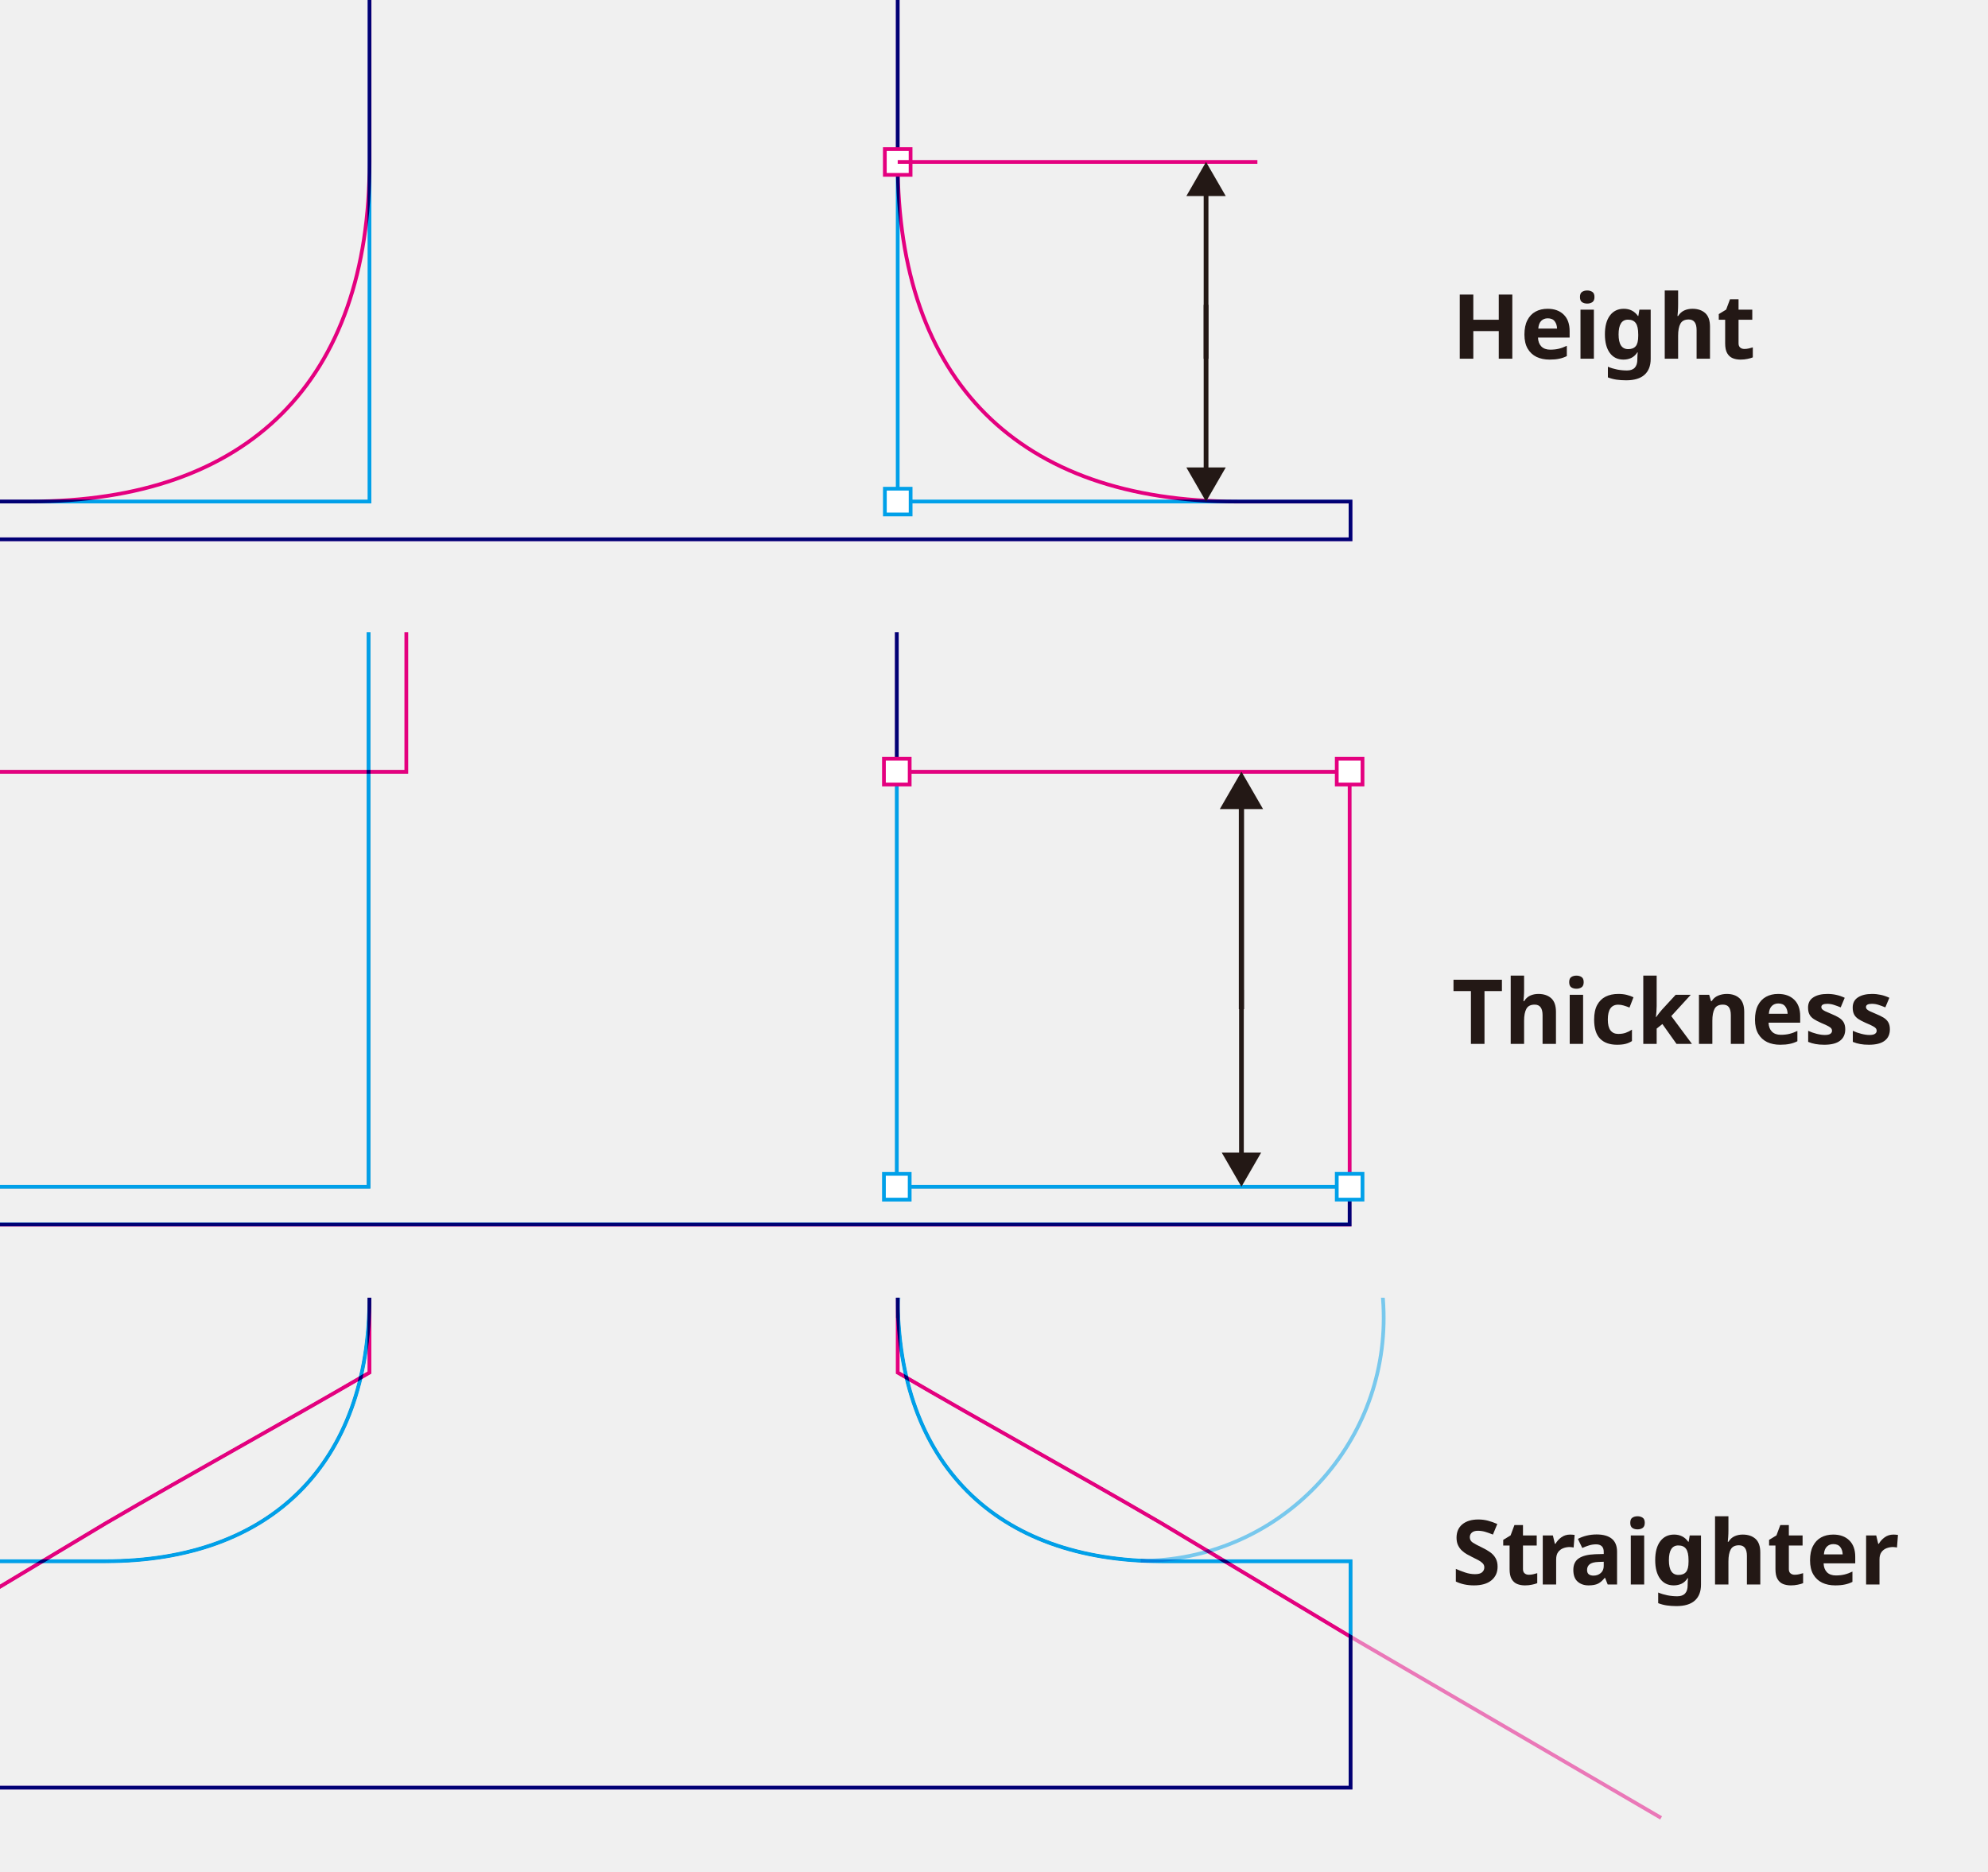
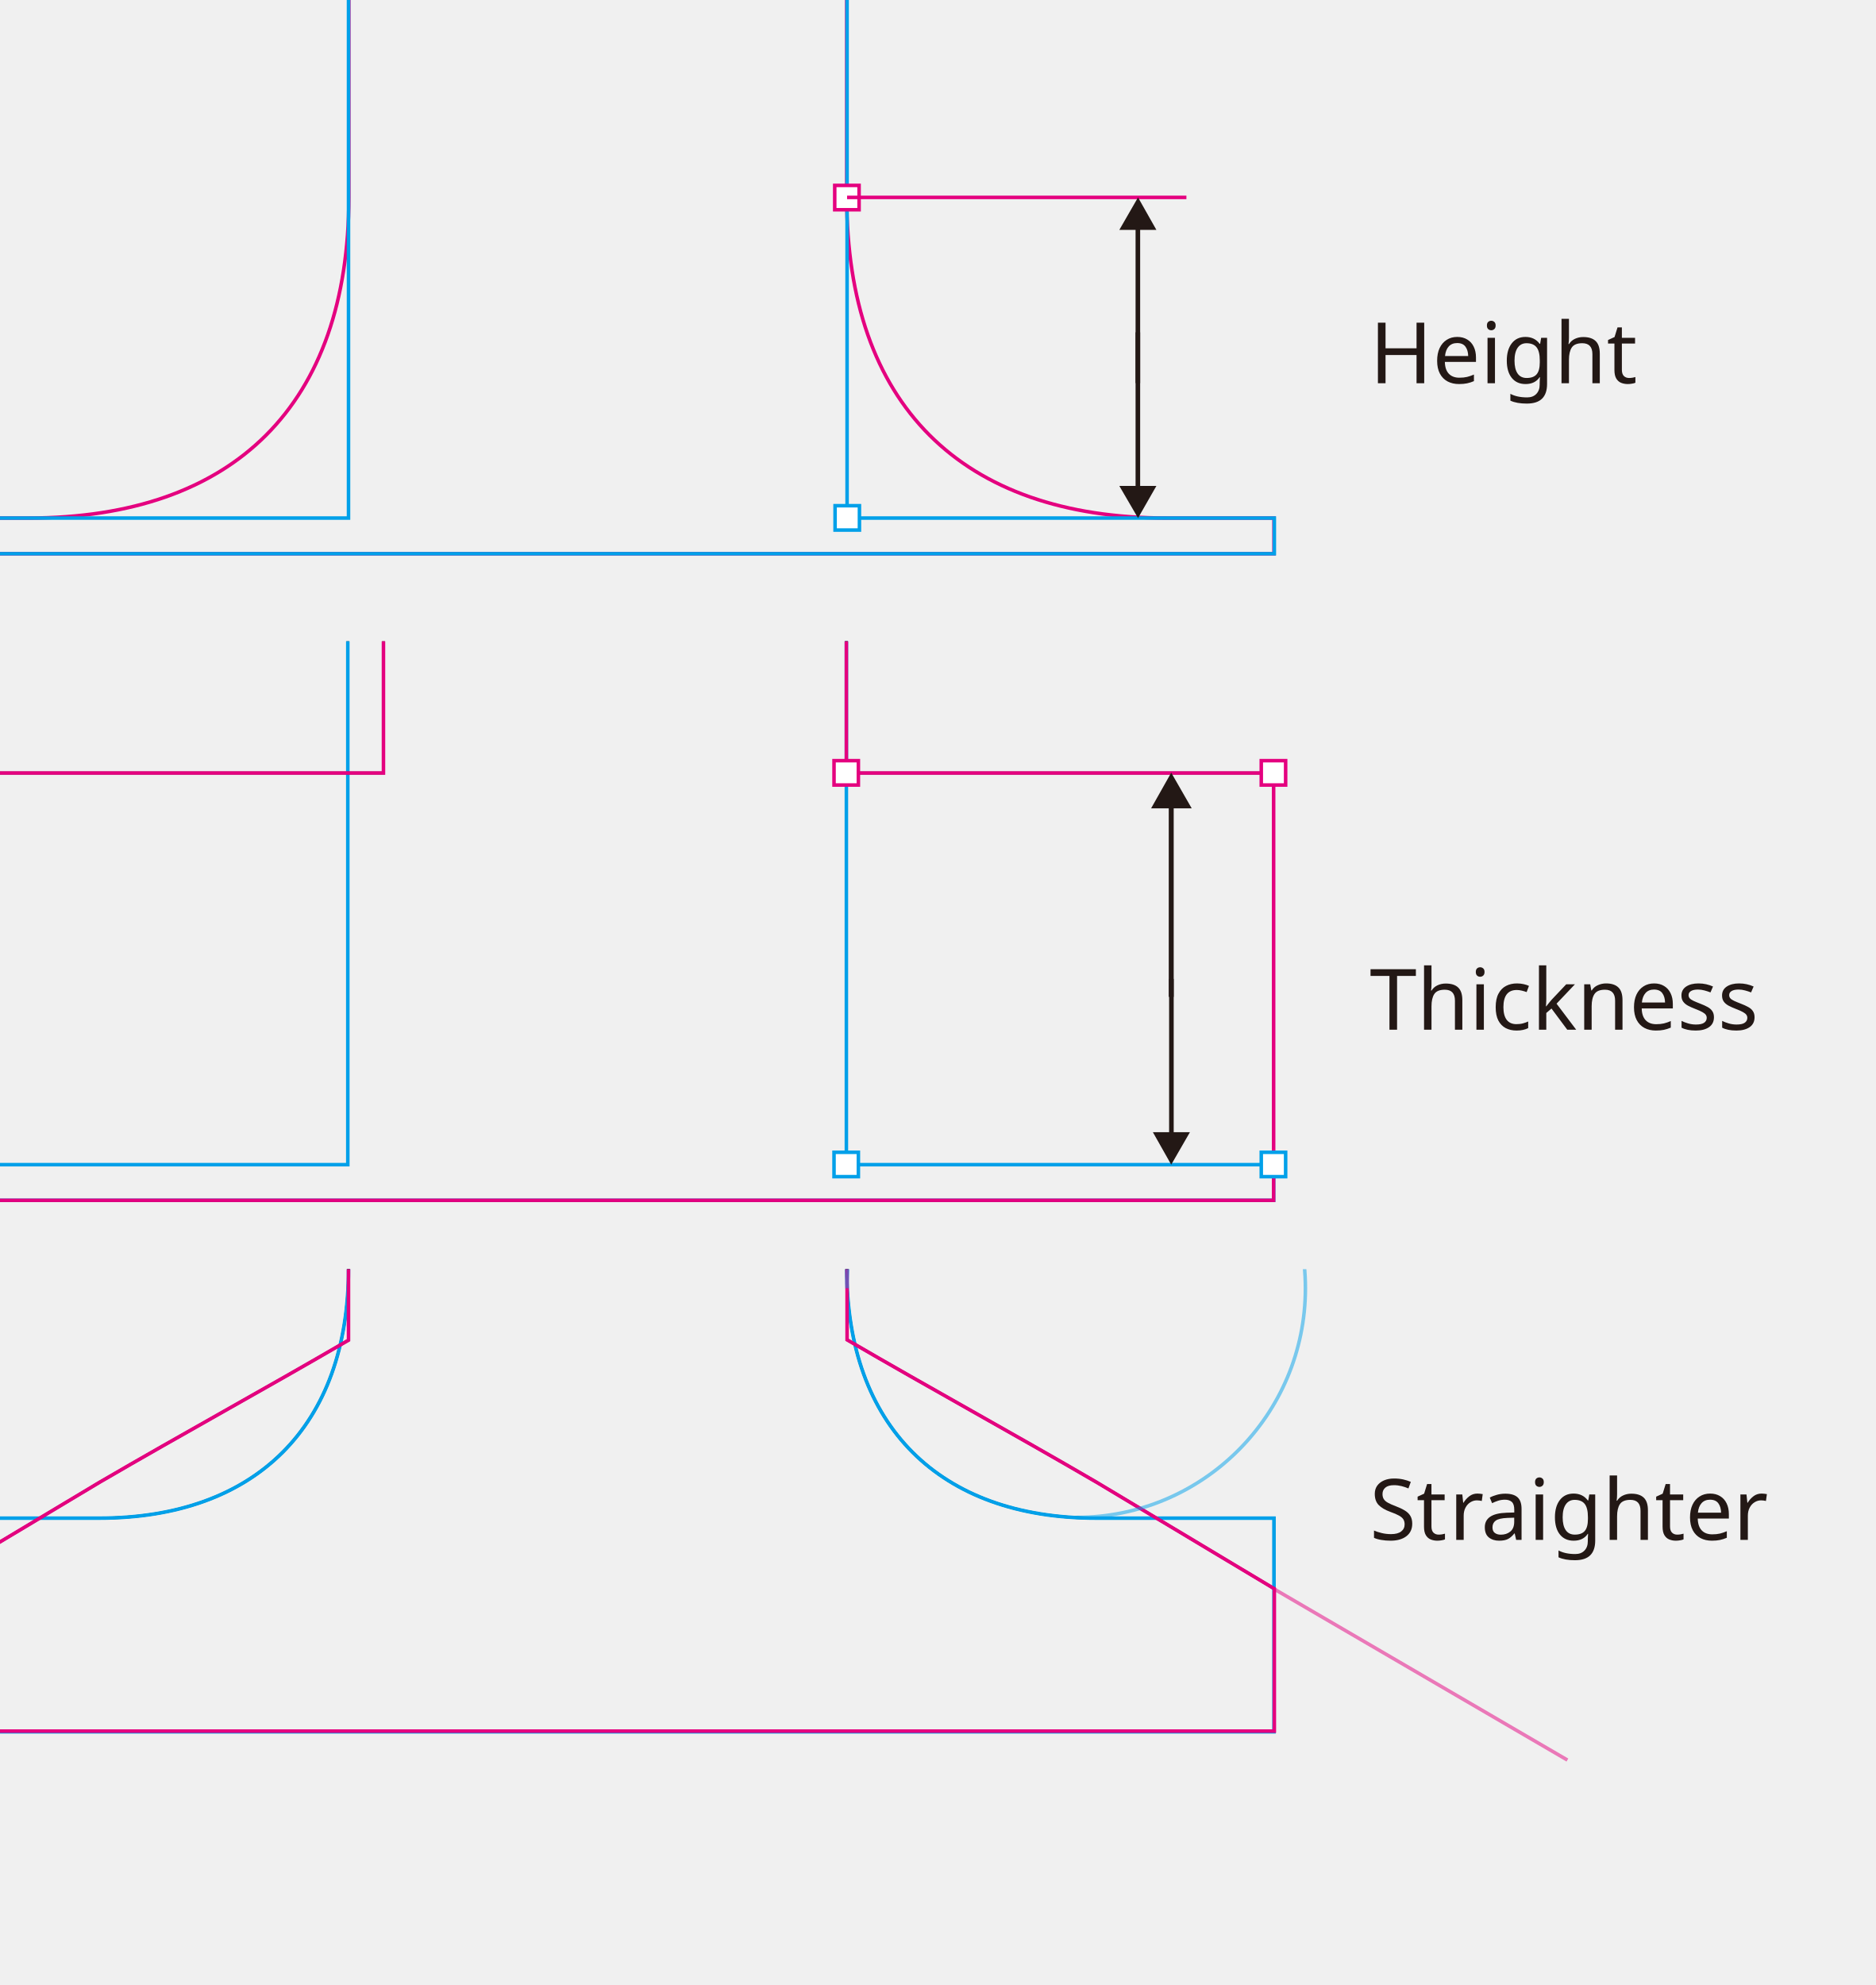
- <svg xmlns="http://www.w3.org/2000/svg" viewBox="0 0 531.22 500">
-   <defs>
-     <style>.cls-1,.cls-15,.cls-16,.cls-5,.cls-6,.cls-7{fill:none;}.cls-2{isolation:isolate;}.cls-3{clip-path:url(#clip-path);}.cls-15,.cls-16,.cls-4{mix-blend-mode:multiply;}.cls-5{stroke:#231815;stroke-width:0.79px;}.cls-15,.cls-6,.cls-8{stroke:#00a0e9;}.cls-12,.cls-16,.cls-7{stroke:#e4007f;}.cls-10,.cls-12,.cls-8{fill:#fff;}.cls-11,.cls-9{fill:#231815;}.cls-11{font-size:24px;font-family:FrutigerNeueLTCYR-Bold, Frutiger Neue LT CYR;font-weight:700;}.cls-13{letter-spacing:-0.02em;}.cls-14{clip-path:url(#clip-path-2);}.cls-15,.cls-16{opacity:0.5;}</style>
-     <clipPath id="clip-path">
-       <rect class="cls-1" y="168.95" width="531.22" height="186.34" />
-     </clipPath>
-     <clipPath id="clip-path-2">
-       <rect class="cls-1" y="346.75" width="531.22" height="153.25" />
-     </clipPath>
-   </defs>
-   <g class="cls-2">
-     <g id="レイヤー_1" data-name="レイヤー 1">
-       <g class="cls-3">
-         <g class="cls-4">
-           <path class="cls-5" d="M98.48-872.69h-121v-10.08H360.64v10.08h-121V317.09h121v10.08H-22.51V317.09h121V-872.69Z" />
-           <path class="cls-6" d="M98.48-872.69h-121v-10.08H360.64v10.08h-121V317.09h121v10.08H-22.51V317.09h121V-872.69Z" />
+ <svg xmlns="http://www.w3.org/2000/svg" xmlns:xlink="http://www.w3.org/1999/xlink" version="1.1" id="レイヤー_1" x="0px" y="0px" viewBox="0 0 531.2 562.1" style="enable-background:new 0 0 531.2 562.1;" xml:space="preserve">
+   <style type="text/css">
+ 	.st0{clip-path:url(#SVGID_2_);}
+ 	.st1{fill:none;stroke:#231815;stroke-width:0.79;}
+ 	.st2{fill:none;stroke:#00A0E9;}
+ 	.st3{fill:none;stroke:#E4007F;}
+ 	.st4{fill:#FFFFFF;stroke:#00A0E9;}
+ 	.st5{fill:#231815;}
+ 	.st6{fill:none;}
+ 	.st7{font-family:'FrutigerNeueLTCYR-Bold';}
+ 	.st8{font-size:24px;}
+ 	.st9{fill:#FFFFFF;stroke:#E4007F;}
+ 	.st10{clip-path:url(#SVGID_4_);}
+ 	.st11{opacity:0.5;fill:none;stroke:#00A0E9;enable-background:new    ;}
+ 	.st12{opacity:0.5;fill:none;stroke:#E4007F;enable-background:new    ;}
+ </style>
+   <g>
+     <g id="レイヤー_1_1_">
+       <g>
+         <defs>
+           <rect id="SVGID_1_" y="181.6" width="531.2" height="186.3" />
+         </defs>
+         <clipPath id="SVGID_2_">
+           <use xlink:href="#SVGID_1_" style="overflow:visible;" />
+         </clipPath>
+         <g class="st0">
+           <g>
+             <path class="st1" d="M98.5-860h-121v-10.1h383.2v10.1h-121V329.8h121v10.1H-22.5v-10.1h121L98.5-860L98.5-860z" />
+             <path class="st2" d="M98.5-860h-121v-10.1h383.2v10.1h-121V329.8h121v10.1H-22.5v-10.1h121L98.5-860L98.5-860z" />
+           </g>
+           <g>
+             <path class="st1" d="M108.6-749.1h-121v-121h373.1v121h-121v968h121v121H-12.4v-121h121V-749.1z" />
+             <path class="st3" d="M108.6-749.1h-121v-121h373.1v121h-121v968h121v121H-12.4v-121h121V-749.1z" />
+           </g>
+           <rect x="236.2" y="326.3" class="st4" width="6.9" height="6.9" />
+           <rect x="357.2" y="326.3" class="st4" width="6.9" height="6.9" />
+           <polygon class="st5" points="331.1,277.2 331.1,320.6 326.5,320.6 331.7,329.8 337,320.6 332.4,320.6 332.4,277.2     " />
+           <line class="st6" x1="331.7" y1="282.3" x2="331.7" y2="218.8" />
+           <polygon class="st5" points="332.4,282.3 332.4,228.9 337.5,228.9 331.7,218.8 326,228.9 331,228.9 331,282.3     " />
+           <text transform="matrix(1 0 0 1 387.91 291.5889)" class="st5 st7 st8">Thickness</text>
+           <rect x="357.2" y="215.4" class="st9" width="6.9" height="6.9" />
+           <rect x="236.2" y="215.4" class="st9" width="6.9" height="6.9" />
        </g>
-         <g class="cls-4">
-           <path class="cls-5" d="M108.57-761.77h-121v-121H360.64v121h-121v968h121v121H-12.43v-121h121v-968Z" />
-           <path class="cls-7" d="M108.57-761.77h-121v-121H360.64v121h-121v968h121v121H-12.43v-121h121v-968Z" />
+       </g>
+       <g>
+         <path class="st3" d="M98.7-952.3c0-58.5-32.3-90.7-90.8-90.7h-30.2v-10.1h383.1v10.1h-30.2c-58.5,0-90.8,32.3-90.8,90.7V55.9     c0,58.5,32.3,90.8,90.8,90.8h30.2v10.1H-22.3v-10.1H8c58.5,0,90.8-32.3,90.8-90.8L98.7-952.3L98.7-952.3z" />
+       </g>
+       <g>
+         <path class="st2" d="M98.7-1043.1h-121v-10.1h383.2v10.1h-121V146.7h121v10.1H-22.3v-10.1h121L98.7-1043.1L98.7-1043.1z" />
+       </g>
+       <rect x="236.5" y="143.2" class="st4" width="6.9" height="6.9" />
+       <rect x="236.4" y="52.5" class="st9" width="6.9" height="6.9" />
+       <line class="st3" x1="239.9" y1="55.9" x2="336" y2="55.9" />
+       <polygon class="st5" points="321.6,94.1 321.6,137.6 317,137.6 322.3,146.7 327.5,137.6 322.9,137.6 322.9,94.1   " />
+       <line class="st6" x1="322.3" y1="108.5" x2="322.3" y2="55.9" />
+       <polygon class="st5" points="322.9,108.5 322.9,65.1 327.5,65.1 322.3,55.9 317,65.1 321.6,65.1 321.6,108.5   " />
+       <text transform="matrix(1 0 0 1 387.91 108.5189)" class="st5 st7 st8">Height</text>
+       <text transform="matrix(1 0 0 1 387.91 436.0489)" class="st5 st7 st8">St</text>
+       <text transform="matrix(1 0 0 1 410.37 436.0489)" class="st5 st7 st8">r</text>
+       <text transform="matrix(1 0 0 1 419.4 436.0489)" class="st5 st7 st8">aighter</text>
+       <g>
+         <defs>
+           <rect id="SVGID_3_" y="359.4" width="531.2" height="153.2" />
+         </defs>
+         <clipPath id="SVGID_4_">
+           <use xlink:href="#SVGID_3_" style="overflow:visible;" />
+         </clipPath>
+         <g class="st10">
+           <g>
+             <path class="st1" d="M98.7-588.5c0-44.4-26.2-70.6-70.6-70.6h-50.4v-60.5h383.1v60.5h-50.4c-44.4,0-70.6,26.2-70.6,70.6v947.8       c0,44.4,26.2,70.6,70.6,70.6h50.4v60.5H-22.3v-60.5h50.4c44.4,0,70.6-26.2,70.6-70.6V-588.5z" />
+             <path class="st2" d="M98.7-588.5c0-44.4-26.2-70.6-70.6-70.6h-50.4v-60.5h383.1v60.5h-50.4c-44.4,0-70.6,26.2-70.6,70.6v947.8       c0,44.4,26.2,70.6,70.6,70.6h50.4v60.5H-22.3v-60.5h50.4c44.4,0,70.6-26.2,70.6-70.6V-588.5z" />
+           </g>
+           <g>
+             <path class="st1" d="M98.7-608.7c-24.2-14.1-46.4-26.2-70.6-40.3l-50.4-30.3v-40.3h383.1v40.3L310.5-649       c-24.2,14.1-46.4,26.2-70.6,40.3v988.1c24.2,14.1,46.4,26.2,70.6,40.3l50.4,30.2v40.3H-22.3V450l50.4-30.2       c24.2-14.1,46.4-26.2,70.6-40.3L98.7-608.7L98.7-608.7z" />
+             <path class="st3" d="M98.7-608.7c-24.2-14.1-46.4-26.2-70.6-40.3l-50.4-30.3v-40.3h383.1v40.3L310.5-649       c-24.2,14.1-46.4,26.2-70.6,40.3v988.1c24.2,14.1,46.4,26.2,70.6,40.3l50.4,30.2v40.3H-22.3V450l50.4-30.2       c24.2-14.1,46.4-26.2,70.6-40.3L98.7-608.7L98.7-608.7z" />
+           </g>
+           <path class="st11" d="M304.8,429.7c35.9,0,64.9-29.1,64.9-64.9c0-35.9-29.1-64.9-64.9-64.9c-35.9,0-64.9,29.1-64.9,64.9l0,0" />
        </g>
-         <rect class="cls-8" x="236.2" y="313.65" width="6.88" height="6.88" transform="translate(-77.45 556.74) rotate(-90)" />
-         <rect class="cls-8" x="357.2" y="313.65" width="6.88" height="6.88" transform="translate(43.55 677.73) rotate(-90)" />
-         <polygon class="cls-9" points="331.1 264.51 331.1 307.98 326.47 307.98 331.73 317.09 336.99 307.98 332.36 307.98 332.36 264.51 331.1 264.51" />
-         <line class="cls-10" x1="331.73" y1="269.65" x2="331.73" y2="206.18" />
-         <polygon class="cls-9" points="332.43 269.65 332.43 216.19 337.51 216.19 331.73 206.18 325.95 216.19 331.03 216.19 331.03 269.65 332.43 269.65" />
-         <text class="cls-11" transform="translate(387.91 278.92)">Thickness</text>
-         <rect class="cls-12" x="357.2" y="202.74" width="6.88" height="6.88" transform="translate(154.46 566.82) rotate(-90)" />
-         <rect class="cls-12" x="236.2" y="202.74" width="6.88" height="6.88" transform="translate(33.46 445.82) rotate(-90)" />
      </g>
-       <g class="cls-4">
-         <path class="cls-7" d="M98.72-965c0-58.48-32.27-90.75-90.75-90.75H-22.27v-10.08H360.88v10.08H330.63c-58.48,0-90.75,32.27-90.75,90.75V43.27c0,58.48,32.27,90.75,90.75,90.75h30.25V144.1H-22.27V134H8c58.48,0,90.75-32.27,90.75-90.75V-965Z" />
-       </g>
-       <g class="cls-4">
-         <path class="cls-6" d="M98.72-1055.76h-121v-10.08H360.88v10.08h-121V134h121V144.1H-22.27V134h121V-1055.76Z" />
-       </g>
-       <rect class="cls-8" x="236.44" y="130.58" width="6.88" height="6.88" transform="translate(105.87 373.9) rotate(-90)" />
-       <rect class="cls-12" x="236.44" y="39.83" width="6.88" height="6.88" transform="translate(196.61 283.16) rotate(-90)" />
-       <line class="cls-12" x1="239.88" y1="43.27" x2="335.99" y2="43.27" />
-       <polygon class="cls-9" points="321.64 81.44 321.64 124.9 317.01 124.9 322.27 134.02 327.54 124.9 322.91 124.9 322.91 81.44 321.64 81.44" />
-       <line class="cls-10" x1="322.27" y1="95.85" x2="322.27" y2="43.27" />
-       <polygon class="cls-9" points="322.91 95.85 322.91 52.39 327.54 52.39 322.27 43.27 317.01 52.39 321.64 52.39 321.64 95.85 322.91 95.85" />
-       <text class="cls-11" transform="translate(387.91 95.85)">Height</text>
-       <text class="cls-11" transform="translate(387.91 423.38)">St<tspan class="cls-13" x="22.46" y="0">r</tspan>
-         <tspan x="31.49" y="0">aighter</tspan>
-       </text>
-       <g class="cls-14">
-         <g class="cls-4">
-           <path class="cls-5" d="M98.72-601.21c0-44.36-26.22-70.58-70.58-70.58H-22.27v-60.5H360.88v60.5H310.46c-44.36,0-70.58,26.22-70.58,70.58V346.58c0,44.36,26.22,70.58,70.58,70.58h50.42v60.5H-22.27v-60.5H28.14c44.36,0,70.58-26.22,70.58-70.58V-601.21Z" />
-           <path class="cls-6" d="M98.72-601.21c0-44.36-26.22-70.58-70.58-70.58H-22.27v-60.5H360.88v60.5H310.46c-44.36,0-70.58,26.22-70.58,70.58V346.58c0,44.36,26.22,70.58,70.58,70.58h50.42v60.5H-22.27v-60.5H28.14c44.36,0,70.58-26.22,70.58-70.58V-601.21Z" />
-         </g>
-         <g class="cls-4">
-           <path class="cls-5" d="M98.72-621.37c-24.2-14.12-46.38-26.22-70.58-40.33L-22.27-692v-40.33H360.88V-692L310.46-661.7c-24.2,14.12-46.38,26.22-70.58,40.33V366.75c24.2,14.12,46.38,26.22,70.58,40.33l50.42,30.25v40.33H-22.27V437.33l50.42-30.25c24.2-14.12,46.38-26.22,70.58-40.33V-621.37Z" />
-           <path class="cls-7" d="M98.72-621.37c-24.2-14.12-46.38-26.22-70.58-40.33L-22.27-692v-40.33H360.88V-692L310.46-661.7c-24.2,14.12-46.38,26.22-70.58,40.33V366.75c24.2,14.12,46.38,26.22,70.58,40.33l50.42,30.25v40.33H-22.27V437.33l50.42-30.25c24.2-14.12,46.38-26.22,70.58-40.33V-621.37Z" />
-         </g>
-         <path class="cls-15" d="M304.81,417.06a64.93,64.93,0,1,0-64.93-64.93" />
-       </g>
-       <line class="cls-16" x1="360.88" y1="437.33" x2="443.87" y2="485.74" />
+       <line class="st12" x1="360.9" y1="450" x2="443.9" y2="498.4" />
    </g>
  </g>
</svg>
